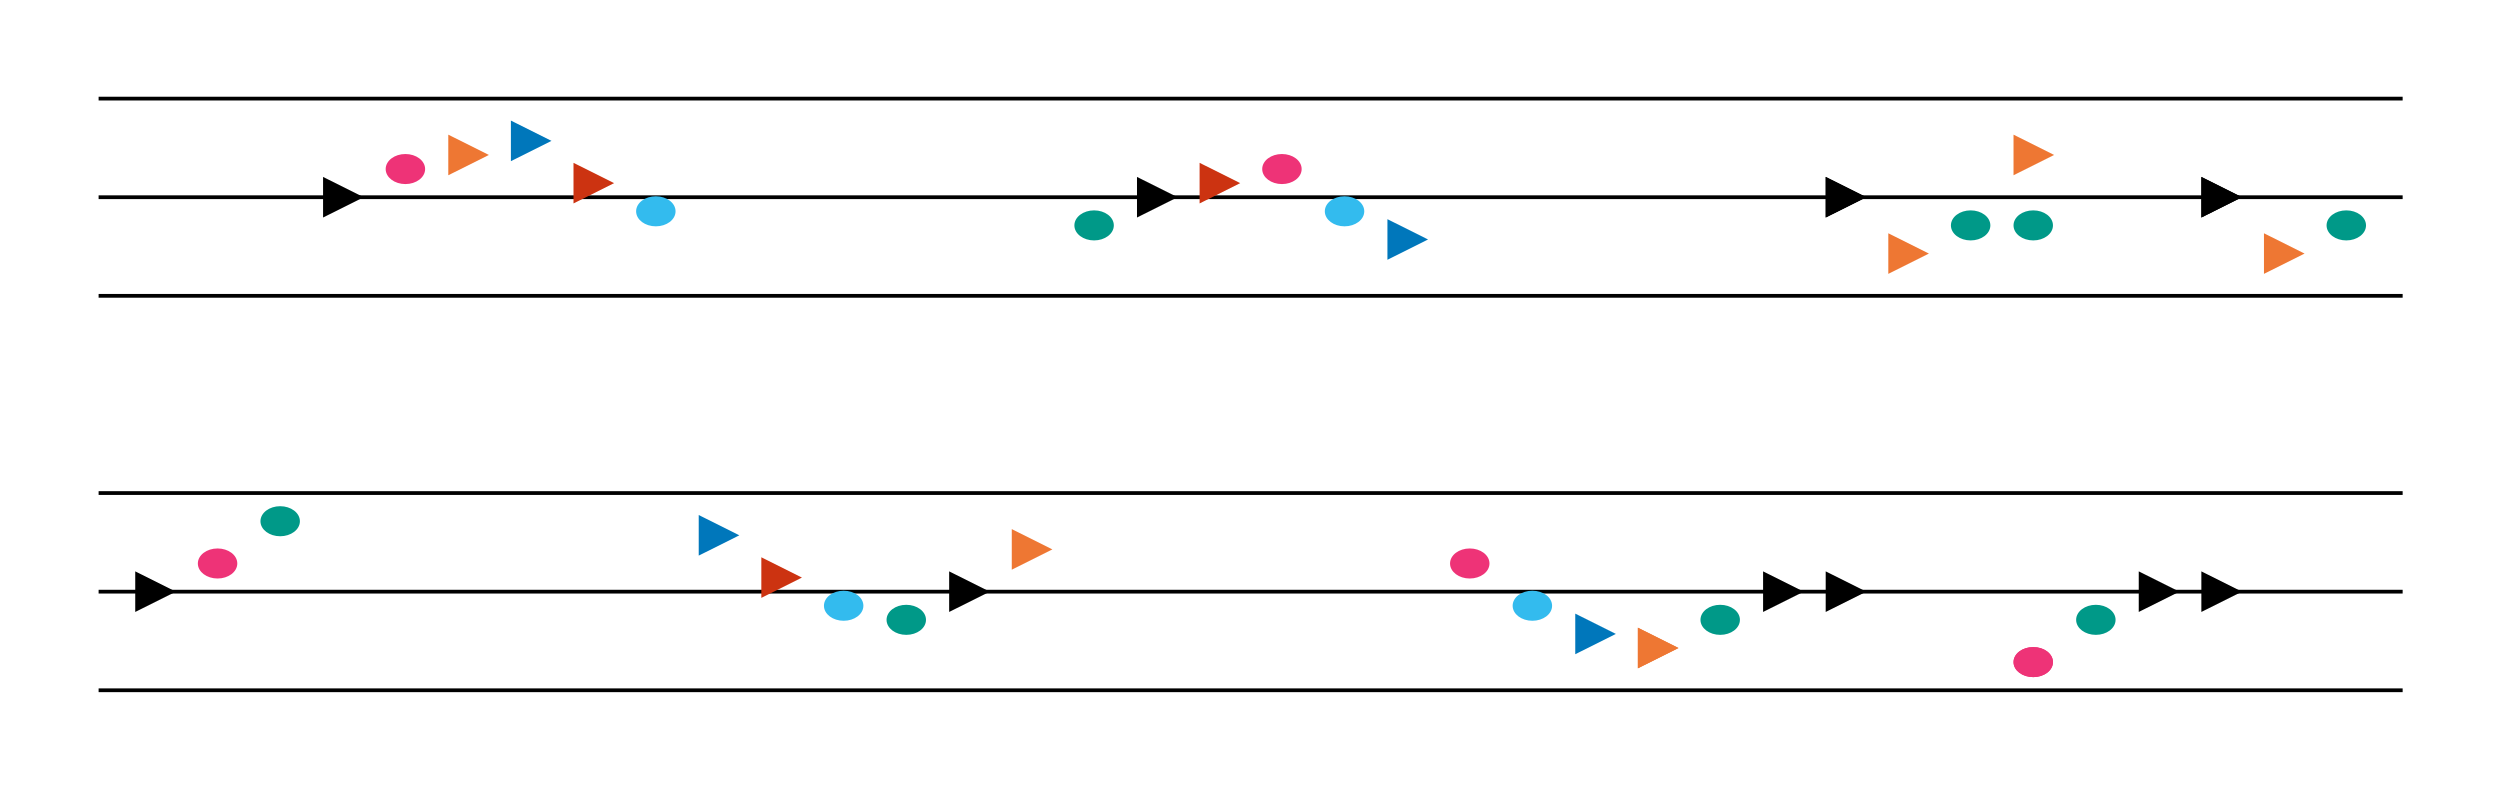
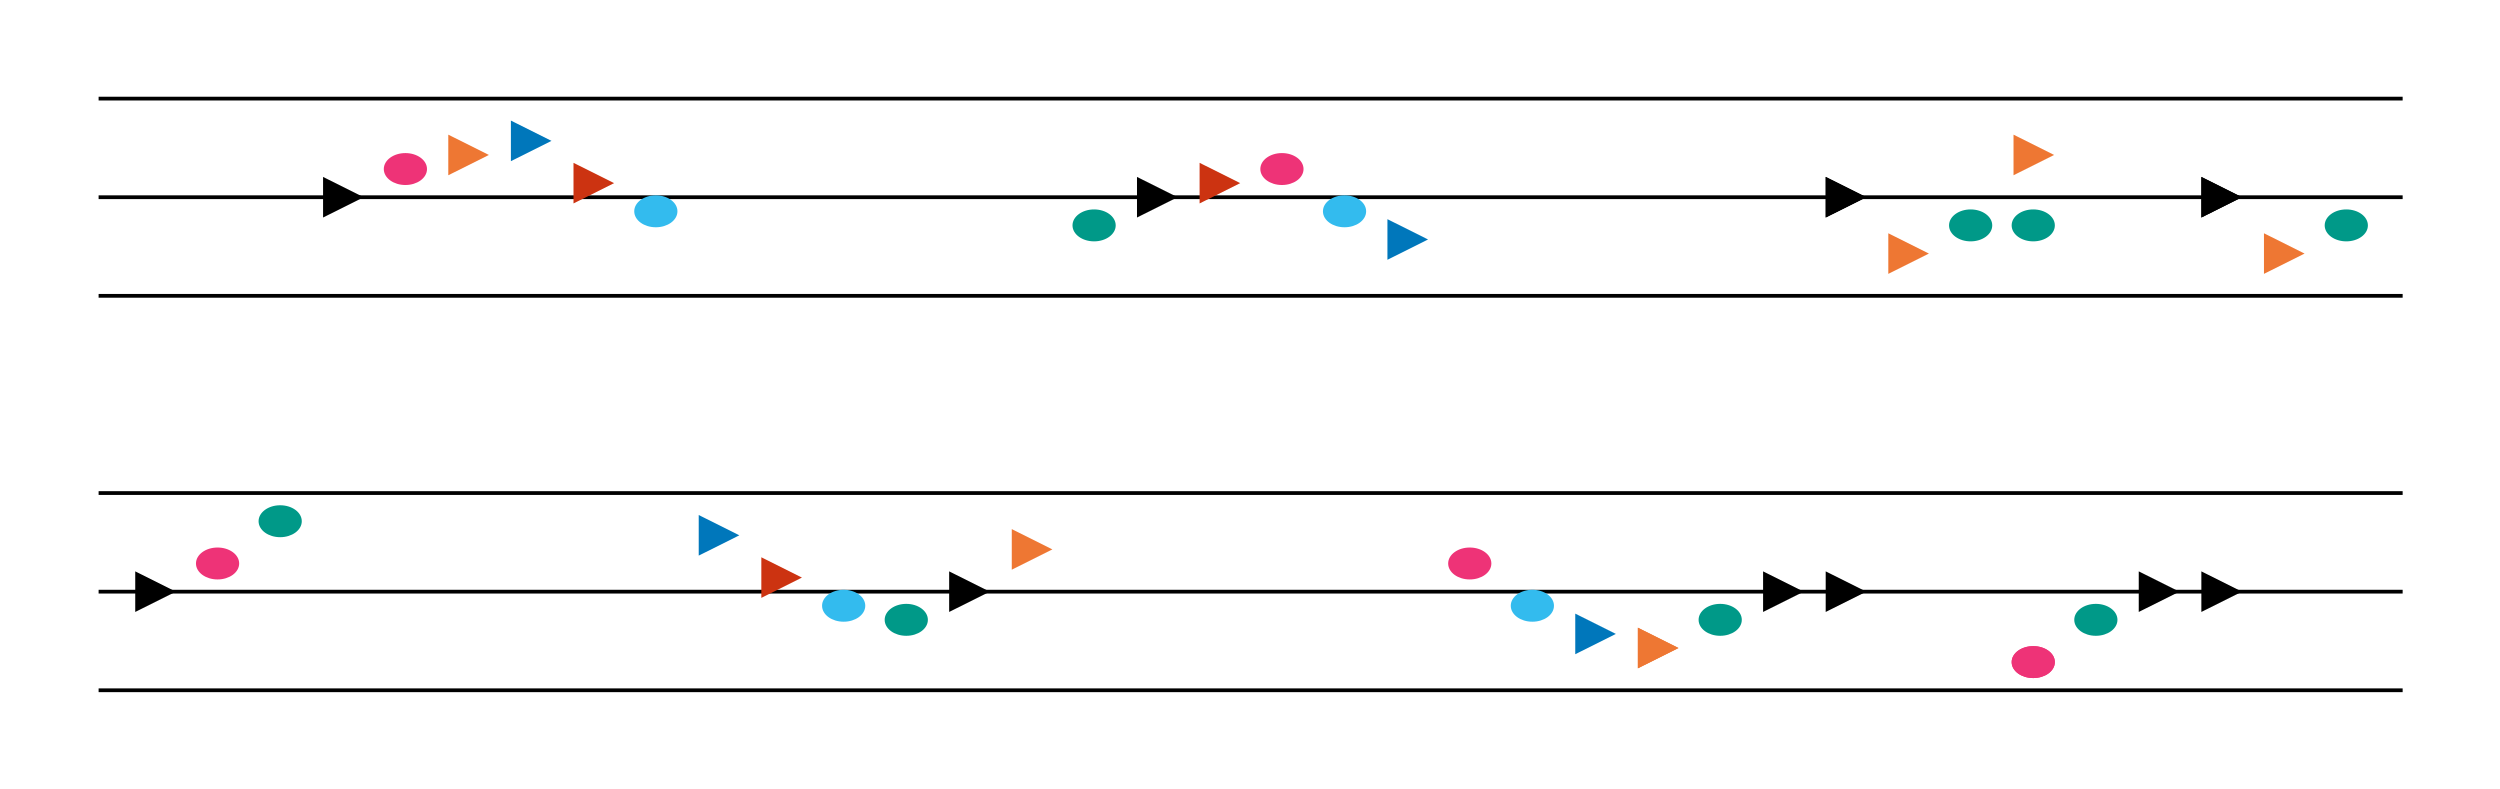
<svg xmlns="http://www.w3.org/2000/svg" baseProfile="full" height="420" style="background-color: white;" version="1.1" width="1331">
  <defs />
  <line stroke="black" stroke-opacity="1.0" stroke-width="2" transform="translate(52.5,52.5)" x1="0" x2="1226.667" y1="52.5" y2="52.5" />
  <line stroke="black" stroke-opacity="1.0" stroke-width="2" transform="translate(52.5,52.5)" x1="0" x2="1226.667" y1="0.0" y2="0.0" />
  <line stroke="black" stroke-opacity="1.0" stroke-width="2" transform="translate(52.5,52.5)" x1="0" x2="1226.667" y1="105.0" y2="105.0" />
  <polygon fill="#000000" points="120.0,42.5 120.0,62.5 140.0,52.5" stroke="#000000" transform="translate(52.5,52.5)" />
-   <ellipse cx="163.333" cy="37.5" fill="#EE3377" rx="10" ry="7.5" stroke="#EE3377" transform="rotate(0,163.3333,37.5) translate(52.5,52.5)" />
+   <ellipse cx="163.333" cy="37.5" fill="#EE3377" rx="11.0" ry="8.0" stroke="#EE3377" transform="rotate(0,163.3333,37.5) translate(52.5,52.5)" />
  <polygon fill="#EE7733" points="186.667,20.0 186.667,40.0 206.667,30.0" stroke="#EE7733" transform="translate(52.5,52.5)" />
  <polygon fill="#0077BB" points="220.0,12.5 220.0,32.5 240.0,22.5" stroke="#0077BB" transform="translate(52.5,52.5)" />
  <polygon fill="#CC3311" points="253.333,35.0 253.333,55.0 273.333,45.0" stroke="#CC3311" transform="translate(52.5,52.5)" />
-   <ellipse cx="296.667" cy="60.0" fill="#33BBEE" rx="10" ry="7.5" stroke="#33BBEE" transform="rotate(0,296.6667,60.0) translate(52.5,52.5)" />
-   <ellipse cx="530.0" cy="67.5" fill="#009988" rx="10" ry="7.5" stroke="#009988" transform="rotate(0,530.0,67.5) translate(52.5,52.5)" />
+   <ellipse cx="296.667" cy="60.0" fill="#33BBEE" rx="11.0" ry="8.0" stroke="#33BBEE" transform="rotate(0,296.6667,60.0) translate(52.5,52.5)" />
+   <ellipse cx="530.0" cy="67.5" fill="#009988" rx="11.0" ry="8.0" stroke="#009988" transform="rotate(0,530.0,67.5) translate(52.5,52.5)" />
  <polygon fill="#000000" points="553.333,42.5 553.333,62.5 573.333,52.5" stroke="#000000" transform="translate(52.5,52.5)" />
  <polygon fill="#CC3311" points="586.667,35.0 586.667,55.0 606.667,45.0" stroke="#CC3311" transform="translate(52.5,52.5)" />
-   <ellipse cx="630.0" cy="37.5" fill="#EE3377" rx="10" ry="7.5" stroke="#EE3377" transform="rotate(0,630.0,37.5) translate(52.5,52.5)" />
-   <ellipse cx="663.333" cy="60.0" fill="#33BBEE" rx="10" ry="7.5" stroke="#33BBEE" transform="rotate(0,663.3333,60.0) translate(52.5,52.5)" />
+   <ellipse cx="630.0" cy="37.5" fill="#EE3377" rx="11.0" ry="8.0" stroke="#EE3377" transform="rotate(0,630.0,37.5) translate(52.5,52.5)" />
+   <ellipse cx="663.333" cy="60.0" fill="#33BBEE" rx="11.0" ry="8.0" stroke="#33BBEE" transform="rotate(0,663.3333,60.0) translate(52.5,52.5)" />
  <polygon fill="#0077BB" points="686.667,65.0 686.667,85.0 706.667,75.0" stroke="#0077BB" transform="translate(52.5,52.5)" />
  <polygon fill="#000000" points="920.0,42.5 920.0,62.5 940.0,52.5" stroke="#000000" transform="translate(52.5,52.5)" />
  <polygon fill="#000000" points="920.0,42.5 920.0,62.5 940.0,52.5" stroke="#000000" transform="translate(52.5,52.5)" />
  <polygon fill="#EE7733" points="953.333,72.5 953.333,92.5 973.333,82.5" stroke="#EE7733" transform="translate(52.5,52.5)" />
-   <ellipse cx="996.667" cy="67.5" fill="#009988" rx="10" ry="7.5" stroke="#009988" transform="rotate(0,996.6667,67.5) translate(52.5,52.5)" />
+   <ellipse cx="996.667" cy="67.5" fill="#009988" rx="11.0" ry="8.0" stroke="#009988" transform="rotate(0,996.6667,67.5) translate(52.5,52.5)" />
  <polygon fill="#EE7733" points="1020.0,20.0 1020.0,40.0 1040.0,30.0" stroke="#EE7733" transform="translate(52.5,52.5)" />
-   <ellipse cx="1030.0" cy="67.5" fill="#009988" rx="10" ry="7.5" stroke="#009988" transform="rotate(0,1030.0,67.5) translate(52.5,52.5)" />
+   <ellipse cx="1030.0" cy="67.5" fill="#009988" rx="11.0" ry="8.0" stroke="#009988" transform="rotate(0,1030.0,67.5) translate(52.5,52.5)" />
  <polygon fill="#000000" points="1120.0,42.5 1120.0,62.5 1140.0,52.5" stroke="#000000" transform="translate(52.5,52.5)" />
  <polygon fill="#000000" points="1120.0,42.5 1120.0,62.5 1140.0,52.5" stroke="#000000" transform="translate(52.5,52.5)" />
  <polygon fill="#EE7733" points="1153.333,72.5 1153.333,92.5 1173.333,82.5" stroke="#EE7733" transform="translate(52.5,52.5)" />
-   <ellipse cx="1196.667" cy="67.5" fill="#009988" rx="10" ry="7.5" stroke="#009988" transform="rotate(0,1196.667,67.5) translate(52.5,52.5)" />
+   <ellipse cx="1196.667" cy="67.5" fill="#009988" rx="11.0" ry="8.0" stroke="#009988" transform="rotate(0,1196.667,67.5) translate(52.5,52.5)" />
  <line stroke="black" stroke-opacity="1.0" stroke-width="2" transform="translate(52.5,52.5)" x1="0" x2="1226.667" y1="262.5" y2="262.5" />
  <line stroke="black" stroke-opacity="1.0" stroke-width="2" transform="translate(52.5,52.5)" x1="0" x2="1226.667" y1="210.0" y2="210.0" />
  <line stroke="black" stroke-opacity="1.0" stroke-width="2" transform="translate(52.5,52.5)" x1="0" x2="1226.667" y1="315.0" y2="315.0" />
  <polygon fill="#000000" points="20.0,252.5 20.0,272.5 40.0,262.5" stroke="#000000" transform="translate(52.5,52.5)" />
-   <ellipse cx="63.333" cy="247.5" fill="#EE3377" rx="10" ry="7.5" stroke="#EE3377" transform="rotate(0,63.33333,247.5) translate(52.5,52.5)" />
-   <ellipse cx="96.667" cy="225.0" fill="#009988" rx="10" ry="7.5" stroke="#009988" transform="rotate(0,96.66667,225.0) translate(52.5,52.5)" />
+   <ellipse cx="63.333" cy="247.5" fill="#EE3377" rx="11.0" ry="8.0" stroke="#EE3377" transform="rotate(0,63.33333,247.5) translate(52.5,52.5)" />
+   <ellipse cx="96.667" cy="225.0" fill="#009988" rx="11.0" ry="8.0" stroke="#009988" transform="rotate(0,96.66667,225.0) translate(52.5,52.5)" />
  <polygon fill="#0077BB" points="320.0,222.5 320.0,242.5 340.0,232.5" stroke="#0077BB" transform="translate(52.5,52.5)" />
  <polygon fill="#CC3311" points="353.333,245.0 353.333,265.0 373.333,255.0" stroke="#CC3311" transform="translate(52.5,52.5)" />
-   <ellipse cx="396.667" cy="270.0" fill="#33BBEE" rx="10" ry="7.5" stroke="#33BBEE" transform="rotate(0,396.6667,270.0) translate(52.5,52.5)" />
-   <ellipse cx="430.0" cy="277.5" fill="#009988" rx="10" ry="7.5" stroke="#009988" transform="rotate(0,430.0,277.5) translate(52.5,52.5)" />
+   <ellipse cx="396.667" cy="270.0" fill="#33BBEE" rx="11.0" ry="8.0" stroke="#33BBEE" transform="rotate(0,396.6667,270.0) translate(52.5,52.5)" />
+   <ellipse cx="430.0" cy="277.5" fill="#009988" rx="11.0" ry="8.0" stroke="#009988" transform="rotate(0,430.0,277.5) translate(52.5,52.5)" />
  <polygon fill="#000000" points="453.333,252.5 453.333,272.5 473.333,262.5" stroke="#000000" transform="translate(52.5,52.5)" />
  <polygon fill="#EE7733" points="486.667,230.0 486.667,250.0 506.667,240.0" stroke="#EE7733" transform="translate(52.5,52.5)" />
-   <ellipse cx="730.0" cy="247.5" fill="#EE3377" rx="10" ry="7.5" stroke="#EE3377" transform="rotate(0,730.0,247.5) translate(52.5,52.5)" />
-   <ellipse cx="763.333" cy="270.0" fill="#33BBEE" rx="10" ry="7.5" stroke="#33BBEE" transform="rotate(0,763.3333,270.0) translate(52.5,52.5)" />
+   <ellipse cx="730.0" cy="247.5" fill="#EE3377" rx="11.0" ry="8.0" stroke="#EE3377" transform="rotate(0,730.0,247.5) translate(52.5,52.5)" />
+   <ellipse cx="763.333" cy="270.0" fill="#33BBEE" rx="11.0" ry="8.0" stroke="#33BBEE" transform="rotate(0,763.3333,270.0) translate(52.5,52.5)" />
  <polygon fill="#0077BB" points="786.667,275.0 786.667,295.0 806.667,285.0" stroke="#0077BB" transform="translate(52.5,52.5)" />
  <polygon fill="#EE7733" points="820.0,282.5 820.0,302.5 840.0,292.5" stroke="#EE7733" transform="translate(52.5,52.5)" />
  <polygon fill="#EE7733" points="820.0,282.5 820.0,302.5 840.0,292.5" stroke="#EE7733" transform="translate(52.5,52.5)" />
-   <ellipse cx="863.333" cy="277.5" fill="#009988" rx="10" ry="7.5" stroke="#009988" transform="rotate(0,863.3333,277.5) translate(52.5,52.5)" />
+   <ellipse cx="863.333" cy="277.5" fill="#009988" rx="11.0" ry="8.0" stroke="#009988" transform="rotate(0,863.3333,277.5) translate(52.5,52.5)" />
  <polygon fill="#000000" points="886.667,252.5 886.667,272.5 906.667,262.5" stroke="#000000" transform="translate(52.5,52.5)" />
  <polygon fill="#000000" points="920.0,252.5 920.0,272.5 940.0,262.5" stroke="#000000" transform="translate(52.5,52.5)" />
-   <ellipse cx="1030.0" cy="300.0" fill="#EE3377" rx="10" ry="7.5" stroke="#EE3377" transform="rotate(0,1030.0,300.0) translate(52.5,52.5)" />
-   <ellipse cx="1030.0" cy="300.0" fill="#EE3377" rx="10" ry="7.5" stroke="#EE3377" transform="rotate(0,1030.0,300.0) translate(52.5,52.5)" />
-   <ellipse cx="1063.333" cy="277.5" fill="#009988" rx="10" ry="7.5" stroke="#009988" transform="rotate(0,1063.333,277.5) translate(52.5,52.5)" />
+   <ellipse cx="1030.0" cy="300.0" fill="#EE3377" rx="11.0" ry="8.0" stroke="#EE3377" transform="rotate(0,1030.0,300.0) translate(52.5,52.5)" />
+   <ellipse cx="1030.0" cy="300.0" fill="#EE3377" rx="11.0" ry="8.0" stroke="#EE3377" transform="rotate(0,1030.0,300.0) translate(52.5,52.5)" />
+   <ellipse cx="1063.333" cy="277.5" fill="#009988" rx="11.0" ry="8.0" stroke="#009988" transform="rotate(0,1063.333,277.5) translate(52.5,52.5)" />
  <polygon fill="#000000" points="1086.667,252.5 1086.667,272.5 1106.667,262.5" stroke="#000000" transform="translate(52.5,52.5)" />
  <polygon fill="#000000" points="1120.0,252.5 1120.0,272.5 1140.0,262.5" stroke="#000000" transform="translate(52.5,52.5)" />
</svg>
